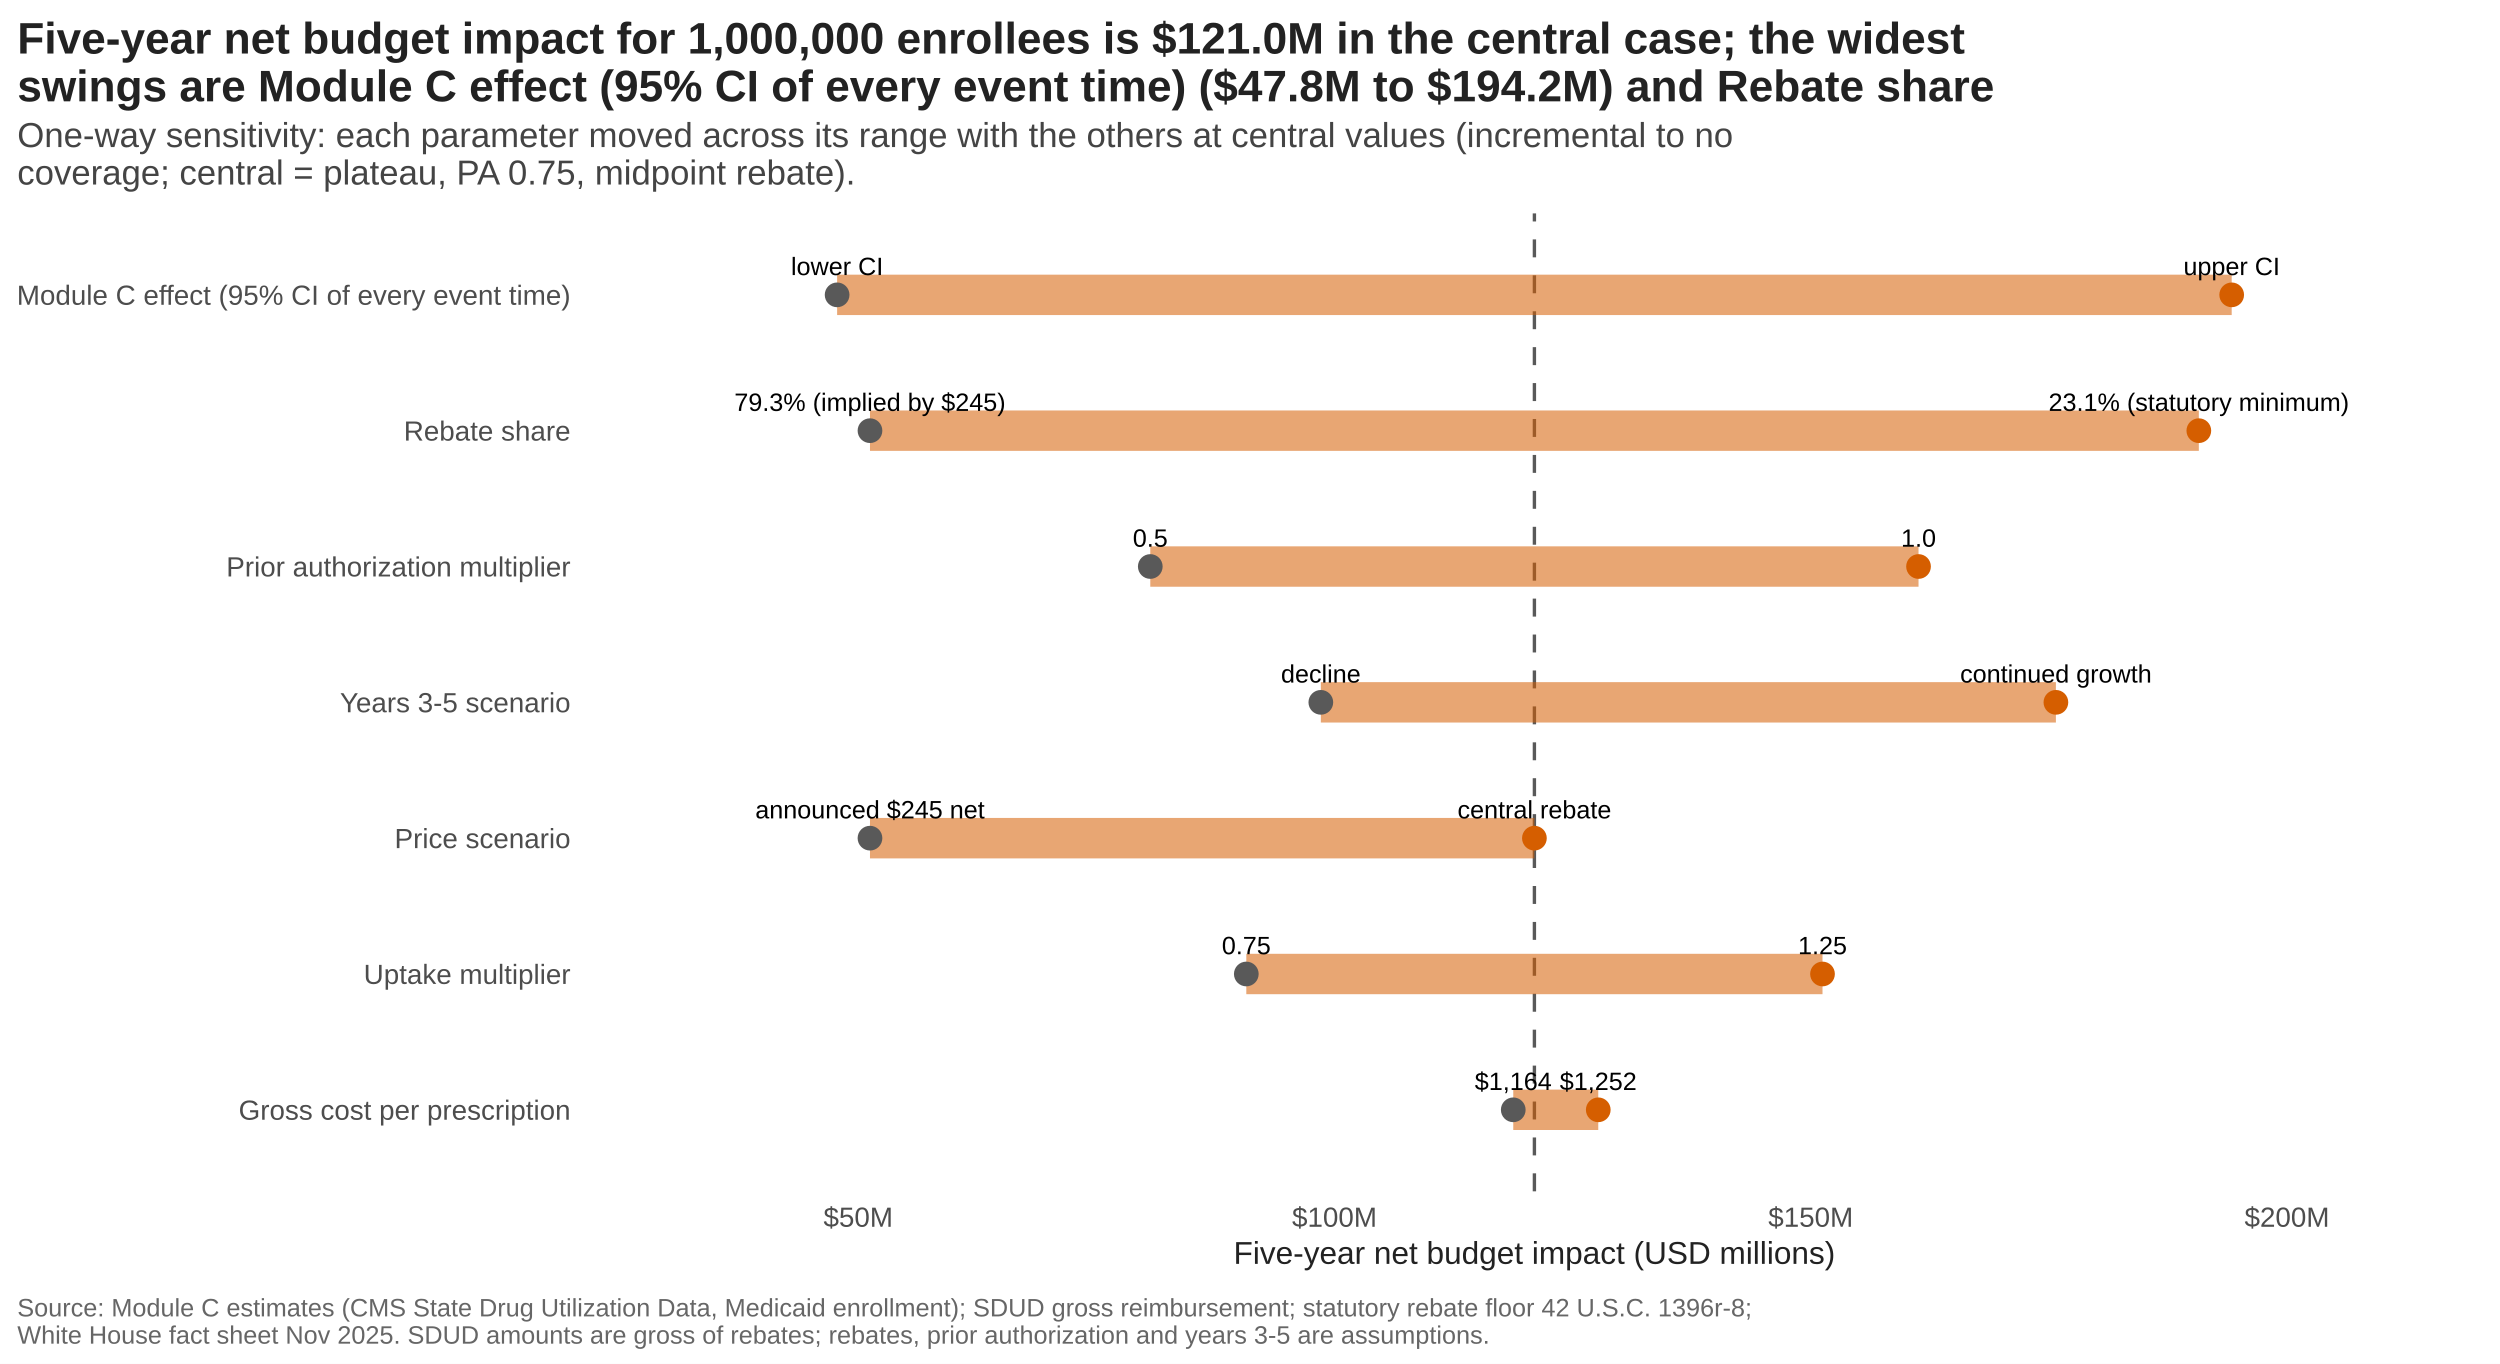
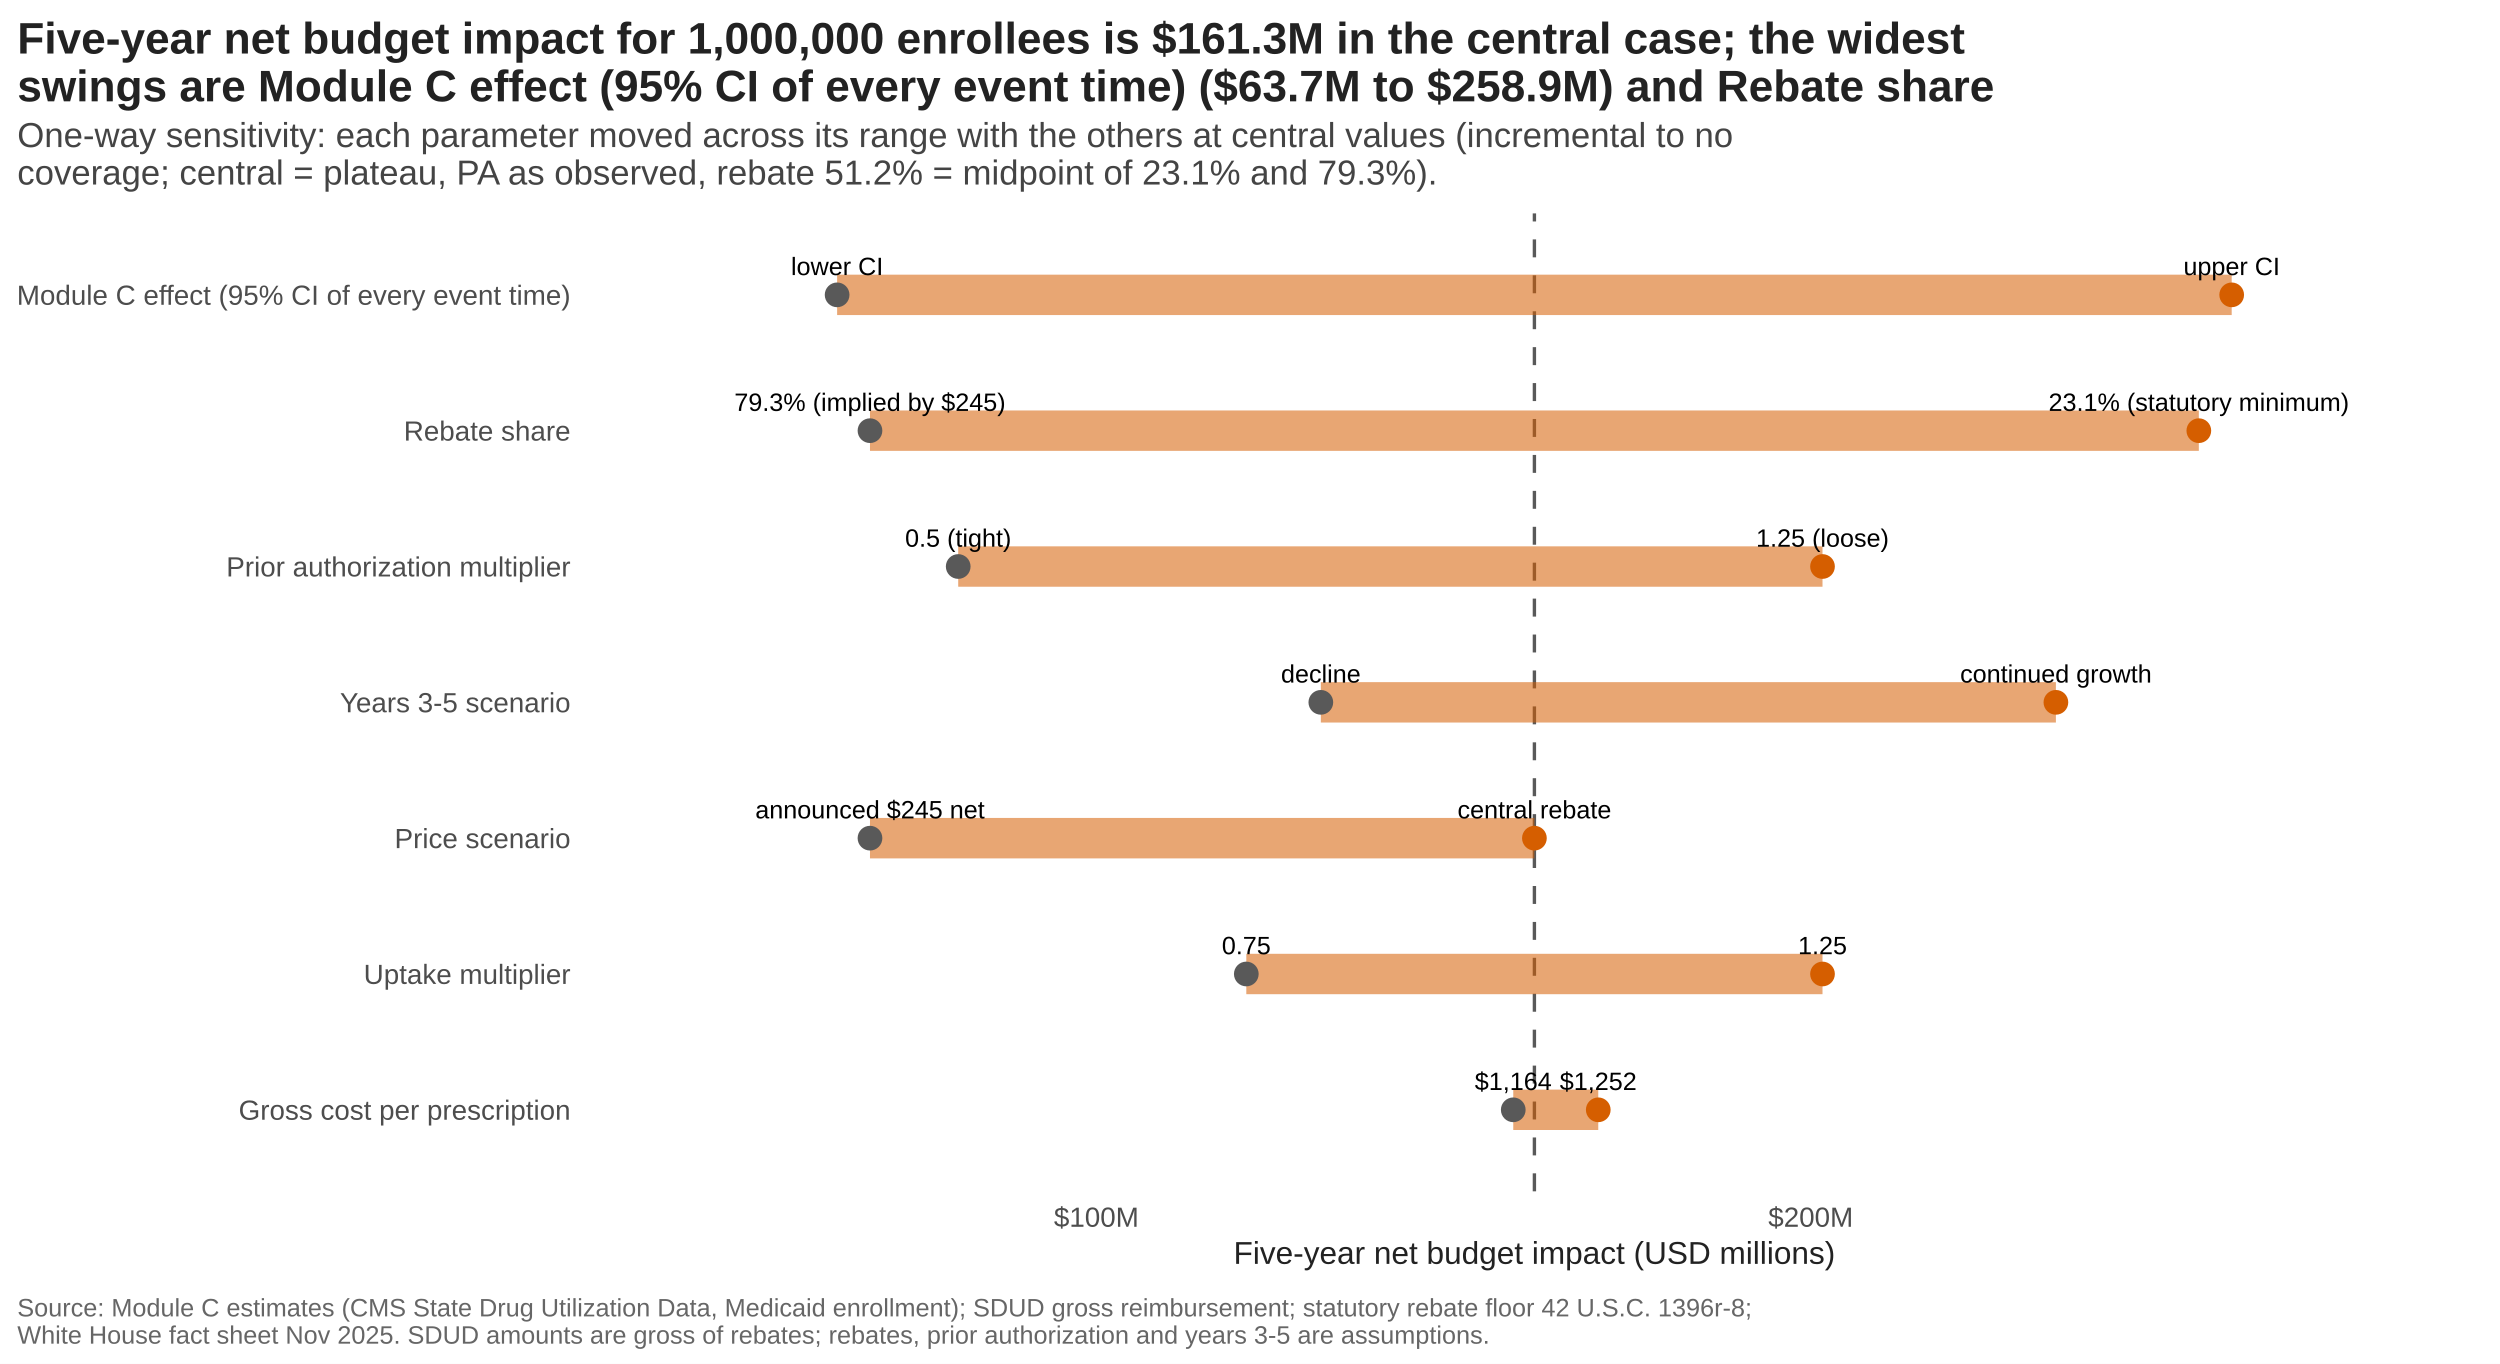
<svg xmlns="http://www.w3.org/2000/svg" width="792.00pt" height="432.00pt" viewBox="0 0 792.00 432.00">
  <g class="svglite">
    <defs>
      <style type="text/css">
    .svglite line, .svglite polyline, .svglite polygon, .svglite path, .svglite rect, .svglite circle {
      fill: none;
      stroke: #000000;
      stroke-linecap: round;
      stroke-linejoin: round;
      stroke-miterlimit: 10.00;
    }
    .svglite text {
      white-space: pre;
    }
    .svglite g.glyphgroup path {
      fill: inherit;
      stroke: none;
    }
  </style>
    </defs>
    <rect width="100%" height="100%" style="stroke: none; fill: #FFFFFF;" />
    <defs>
      <clipPath id="cpMC4wMHw3OTIuMDB8MC4wMHw0MzIuMDA=">
        <rect x="0.00" y="0.00" width="792.00" height="432.00" />
      </clipPath>
    </defs>
    <g clip-path="url(#cpMC4wMHw3OTIuMDB8MC4wMHw0MzIuMDA=)">
      <rect x="0.00" y="0" width="792.00" height="432.00" style="stroke-width: 1.07; stroke: none; fill: #FFFFFF;" />
    </g>
    <defs>
      <clipPath id="cpMTg1LjY4fDc4Ni41Mnw2Ny42MHwzNzcuNDE=">
        <rect x="185.68" y="67.60" width="600.84" height="309.81" />
      </clipPath>
    </defs>
    <g clip-path="url(#cpMTg1LjY4fDc4Ni41Mnw2Ny42MHwzNzcuNDE=)">
      <line x1="486.10" y1="377.41" x2="486.10" y2="67.60" style="stroke-width: 1.07; stroke: #595959; stroke-dasharray: 5.69,5.69; stroke-linecap: butt;" />
      <polyline points="479.40,351.59 506.33,351.59 " style="stroke-width: 12.80; stroke: #D55E00; stroke-opacity: 0.55; stroke-linecap: butt;" />
      <polyline points="394.83,308.56 577.37,308.56 " style="stroke-width: 12.80; stroke: #D55E00; stroke-opacity: 0.55; stroke-linecap: butt;" />
      <polyline points="275.61,265.53 486.10,265.53 " style="stroke-width: 12.80; stroke: #D55E00; stroke-opacity: 0.55; stroke-linecap: butt;" />
      <polyline points="418.44,222.50 651.31,222.50 " style="stroke-width: 12.80; stroke: #D55E00; stroke-opacity: 0.55; stroke-linecap: butt;" />
-       <polyline points="364.41,179.47 607.79,179.47 " style="stroke-width: 12.80; stroke: #D55E00; stroke-opacity: 0.55; stroke-linecap: butt;" />
+       <polyline points="303.56,179.47 577.37,179.47 " style="stroke-width: 12.80; stroke: #D55E00; stroke-opacity: 0.55; stroke-linecap: butt;" />
      <polyline points="275.61,136.44 696.59,136.44 " style="stroke-width: 12.80; stroke: #D55E00; stroke-opacity: 0.55; stroke-linecap: butt;" />
      <polyline points="265.20,93.41 707.00,93.41 " style="stroke-width: 12.80; stroke: #D55E00; stroke-opacity: 0.55; stroke-linecap: butt;" />
      <circle cx="265.20" cy="93.41" r="3.56" style="stroke-width: 0.71; stroke: #595959; fill: #595959;" />
      <circle cx="707.00" cy="93.41" r="3.56" style="stroke-width: 0.71; stroke: #D55E00; fill: #D55E00;" />
      <circle cx="275.61" cy="136.44" r="3.56" style="stroke-width: 0.71; stroke: #595959; fill: #595959;" />
      <circle cx="696.59" cy="136.44" r="3.56" style="stroke-width: 0.71; stroke: #D55E00; fill: #D55E00;" />
-       <circle cx="364.41" cy="179.47" r="3.56" style="stroke-width: 0.71; stroke: #595959; fill: #595959;" />
-       <circle cx="607.79" cy="179.47" r="3.56" style="stroke-width: 0.71; stroke: #D55E00; fill: #D55E00;" />
+       <circle cx="303.56" cy="179.47" r="3.56" style="stroke-width: 0.71; stroke: #595959; fill: #595959;" />
+       <circle cx="577.37" cy="179.47" r="3.56" style="stroke-width: 0.71; stroke: #D55E00; fill: #D55E00;" />
      <circle cx="418.44" cy="222.50" r="3.56" style="stroke-width: 0.71; stroke: #595959; fill: #595959;" />
      <circle cx="651.31" cy="222.50" r="3.56" style="stroke-width: 0.71; stroke: #D55E00; fill: #D55E00;" />
      <circle cx="275.61" cy="265.53" r="3.56" style="stroke-width: 0.71; stroke: #595959; fill: #595959;" />
      <circle cx="486.10" cy="265.53" r="3.56" style="stroke-width: 0.71; stroke: #D55E00; fill: #D55E00;" />
      <circle cx="394.83" cy="308.56" r="3.56" style="stroke-width: 0.71; stroke: #595959; fill: #595959;" />
      <circle cx="577.37" cy="308.56" r="3.56" style="stroke-width: 0.71; stroke: #D55E00; fill: #D55E00;" />
      <circle cx="479.40" cy="351.59" r="3.56" style="stroke-width: 0.71; stroke: #595959; fill: #595959;" />
      <circle cx="506.33" cy="351.59" r="3.56" style="stroke-width: 0.71; stroke: #D55E00; fill: #D55E00;" />
      <text x="265.20" y="87.15" text-anchor="middle" style="font-size: 7.97px; font-family: &quot;Arial&quot;;" textLength="29.17px" lengthAdjust="spacingAndGlyphs">lower CI</text>
      <text x="707.00" y="87.15" text-anchor="middle" style="font-size: 7.97px; font-family: &quot;Arial&quot;;" textLength="30.50px" lengthAdjust="spacingAndGlyphs">upper CI</text>
      <text x="275.61" y="130.18" text-anchor="middle" style="font-size: 7.97px; font-family: &quot;Arial&quot;;" textLength="85.75px" lengthAdjust="spacingAndGlyphs">79.3% (implied by $245)</text>
      <text x="696.59" y="130.18" text-anchor="middle" style="font-size: 7.97px; font-family: &quot;Arial&quot;;" textLength="95.02px" lengthAdjust="spacingAndGlyphs">23.1% (statutory minimum)</text>
-       <text x="364.41" y="173.21" text-anchor="middle" style="font-size: 7.97px; font-family: &quot;Arial&quot;;" textLength="11.05px" lengthAdjust="spacingAndGlyphs">0.5</text>
-       <text x="607.79" y="173.21" text-anchor="middle" style="font-size: 7.97px; font-family: &quot;Arial&quot;;" textLength="11.05px" lengthAdjust="spacingAndGlyphs">1.0</text>
+       <text x="303.56" y="173.21" text-anchor="middle" style="font-size: 7.97px; font-family: &quot;Arial&quot;;" textLength="33.58px" lengthAdjust="spacingAndGlyphs">0.5 (tight)</text>
+       <text x="577.37" y="173.21" text-anchor="middle" style="font-size: 7.97px; font-family: &quot;Arial&quot;;" textLength="42.00px" lengthAdjust="spacingAndGlyphs">1.25 (loose)</text>
      <text x="418.44" y="216.24" text-anchor="middle" style="font-size: 7.97px; font-family: &quot;Arial&quot;;" textLength="25.20px" lengthAdjust="spacingAndGlyphs">decline</text>
      <text x="651.31" y="216.24" text-anchor="middle" style="font-size: 7.97px; font-family: &quot;Arial&quot;;" textLength="60.56px" lengthAdjust="spacingAndGlyphs">continued growth</text>
      <text x="275.61" y="259.27" text-anchor="middle" style="font-size: 7.97px; font-family: &quot;Arial&quot;;" textLength="72.50px" lengthAdjust="spacingAndGlyphs">announced $245 net</text>
      <text x="486.10" y="259.27" text-anchor="middle" style="font-size: 7.97px; font-family: &quot;Arial&quot;;" textLength="48.62px" lengthAdjust="spacingAndGlyphs">central rebate</text>
      <text x="394.83" y="302.30" text-anchor="middle" style="font-size: 7.97px; font-family: &quot;Arial&quot;;" textLength="15.47px" lengthAdjust="spacingAndGlyphs">0.75</text>
      <text x="577.37" y="302.30" text-anchor="middle" style="font-size: 7.97px; font-family: &quot;Arial&quot;;" textLength="15.47px" lengthAdjust="spacingAndGlyphs">1.25</text>
      <text x="479.40" y="345.32" text-anchor="middle" style="font-size: 7.97px; font-family: &quot;Arial&quot;;" textLength="24.31px" lengthAdjust="spacingAndGlyphs">$1,164</text>
      <text x="506.33" y="345.32" text-anchor="middle" style="font-size: 7.97px; font-family: &quot;Arial&quot;;" textLength="24.31px" lengthAdjust="spacingAndGlyphs">$1,252</text>
    </g>
    <g clip-path="url(#cpMC4wMHw3OTIuMDB8MC4wMHw0MzIuMDA=)">
      <text x="180.75" y="354.74" text-anchor="end" style="font-size: 8.80px;fill: #4D4D4D; font-family: &quot;Arial&quot;;" textLength="105.08px" lengthAdjust="spacingAndGlyphs">Gross cost per prescription</text>
      <text x="180.75" y="311.71" text-anchor="end" style="font-size: 8.80px;fill: #4D4D4D; font-family: &quot;Arial&quot;;" textLength="65.48px" lengthAdjust="spacingAndGlyphs">Uptake multiplier</text>
      <text x="180.75" y="268.68" text-anchor="end" style="font-size: 8.80px;fill: #4D4D4D; font-family: &quot;Arial&quot;;" textLength="55.73px" lengthAdjust="spacingAndGlyphs">Price scenario</text>
      <text x="180.75" y="225.65" text-anchor="end" style="font-size: 8.80px;fill: #4D4D4D; font-family: &quot;Arial&quot;;" textLength="73.00px" lengthAdjust="spacingAndGlyphs">Years 3-5 scenario</text>
      <text x="180.75" y="182.62" text-anchor="end" style="font-size: 8.80px;fill: #4D4D4D; font-family: &quot;Arial&quot;;" textLength="108.95px" lengthAdjust="spacingAndGlyphs">Prior authorization multiplier</text>
      <text x="180.75" y="139.59" text-anchor="end" style="font-size: 8.80px;fill: #4D4D4D; font-family: &quot;Arial&quot;;" textLength="52.80px" lengthAdjust="spacingAndGlyphs">Rebate share</text>
      <text x="180.75" y="96.56" text-anchor="end" style="font-size: 8.80px;fill: #4D4D4D; font-family: &quot;Arial&quot;;" textLength="175.27px" lengthAdjust="spacingAndGlyphs">Module C effect (95% CI of every event time)</text>
-       <text x="271.89" y="388.64" text-anchor="middle" style="font-size: 8.80px;fill: #4D4D4D; font-family: &quot;Arial&quot;;" textLength="22.00px" lengthAdjust="spacingAndGlyphs">$50M</text>
-       <text x="422.77" y="388.64" text-anchor="middle" style="font-size: 8.80px;fill: #4D4D4D; font-family: &quot;Arial&quot;;" textLength="26.89px" lengthAdjust="spacingAndGlyphs">$100M</text>
-       <text x="573.64" y="388.64" text-anchor="middle" style="font-size: 8.80px;fill: #4D4D4D; font-family: &quot;Arial&quot;;" textLength="26.89px" lengthAdjust="spacingAndGlyphs">$150M</text>
-       <text x="724.52" y="388.64" text-anchor="middle" style="font-size: 8.80px;fill: #4D4D4D; font-family: &quot;Arial&quot;;" textLength="26.89px" lengthAdjust="spacingAndGlyphs">$200M</text>
+       <text x="347.33" y="388.64" text-anchor="middle" style="font-size: 8.80px;fill: #4D4D4D; font-family: &quot;Arial&quot;;" textLength="26.89px" lengthAdjust="spacingAndGlyphs">$100M</text>
+       <text x="573.64" y="388.64" text-anchor="middle" style="font-size: 8.80px;fill: #4D4D4D; font-family: &quot;Arial&quot;;" textLength="26.89px" lengthAdjust="spacingAndGlyphs">$200M</text>
      <text x="486.10" y="400.39" text-anchor="middle" style="font-size: 10.00px;fill: #222222; font-family: &quot;Arial&quot;;" textLength="190.62px" lengthAdjust="spacingAndGlyphs">Five-year net budget impact (USD millions)</text>
      <text x="5.48" y="46.59" style="font-size: 11.00px;fill: #444444; font-family: &quot;Arial&quot;;" textLength="543.88px" lengthAdjust="spacingAndGlyphs">One-way sensitivity: each parameter moved across its range with the others at central values (incremental to no</text>
-       <text x="5.48" y="58.47" style="font-size: 11.00px;fill: #444444; font-family: &quot;Arial&quot;;" textLength="265.72px" lengthAdjust="spacingAndGlyphs">coverage; central = plateau, PA 0.75, midpoint rebate).</text>
-       <text x="5.48" y="16.97" style="font-size: 14.00px; font-weight: bold;fill: #222222; font-family: &quot;Arial&quot;;" textLength="616.75px" lengthAdjust="spacingAndGlyphs">Five-year net budget impact for 1,000,000 enrollees is $121.0M in the central case; the widest</text>
-       <text x="5.48" y="32.09" style="font-size: 14.00px; font-weight: bold;fill: #222222; font-family: &quot;Arial&quot;;" textLength="626.05px" lengthAdjust="spacingAndGlyphs">swings are Module C effect (95% CI of every event time) ($47.8M to $194.2M) and Rebate share</text>
+       <text x="5.48" y="58.47" style="font-size: 11.00px;fill: #444444; font-family: &quot;Arial&quot;;" textLength="450.27px" lengthAdjust="spacingAndGlyphs">coverage; central = plateau, PA as observed, rebate 51.2% = midpoint of 23.1% and 79.3%).</text>
+       <text x="5.48" y="16.97" style="font-size: 14.00px; font-weight: bold;fill: #222222; font-family: &quot;Arial&quot;;" textLength="616.75px" lengthAdjust="spacingAndGlyphs">Five-year net budget impact for 1,000,000 enrollees is $161.3M in the central case; the widest</text>
+       <text x="5.48" y="32.09" style="font-size: 14.00px; font-weight: bold;fill: #222222; font-family: &quot;Arial&quot;;" textLength="626.05px" lengthAdjust="spacingAndGlyphs">swings are Module C effect (95% CI of every event time) ($63.7M to $258.9M) and Rebate share</text>
      <text x="5.48" y="417.04" style="font-size: 8.00px;fill: #666666; font-family: &quot;Arial&quot;;" textLength="549.88px" lengthAdjust="spacingAndGlyphs">Source: Module C estimates (CMS State Drug Utilization Data, Medicaid enrollment); SDUD gross reimbursement; statutory rebate floor 42 U.S.C. 1396r-8;</text>
      <text x="5.48" y="425.68" style="font-size: 8.00px;fill: #666666; font-family: &quot;Arial&quot;;" textLength="466.67px" lengthAdjust="spacingAndGlyphs">White House fact sheet Nov 2025. SDUD amounts are gross of rebates; rebates, prior authorization and years 3-5 are assumptions.</text>
    </g>
  </g>
</svg>
